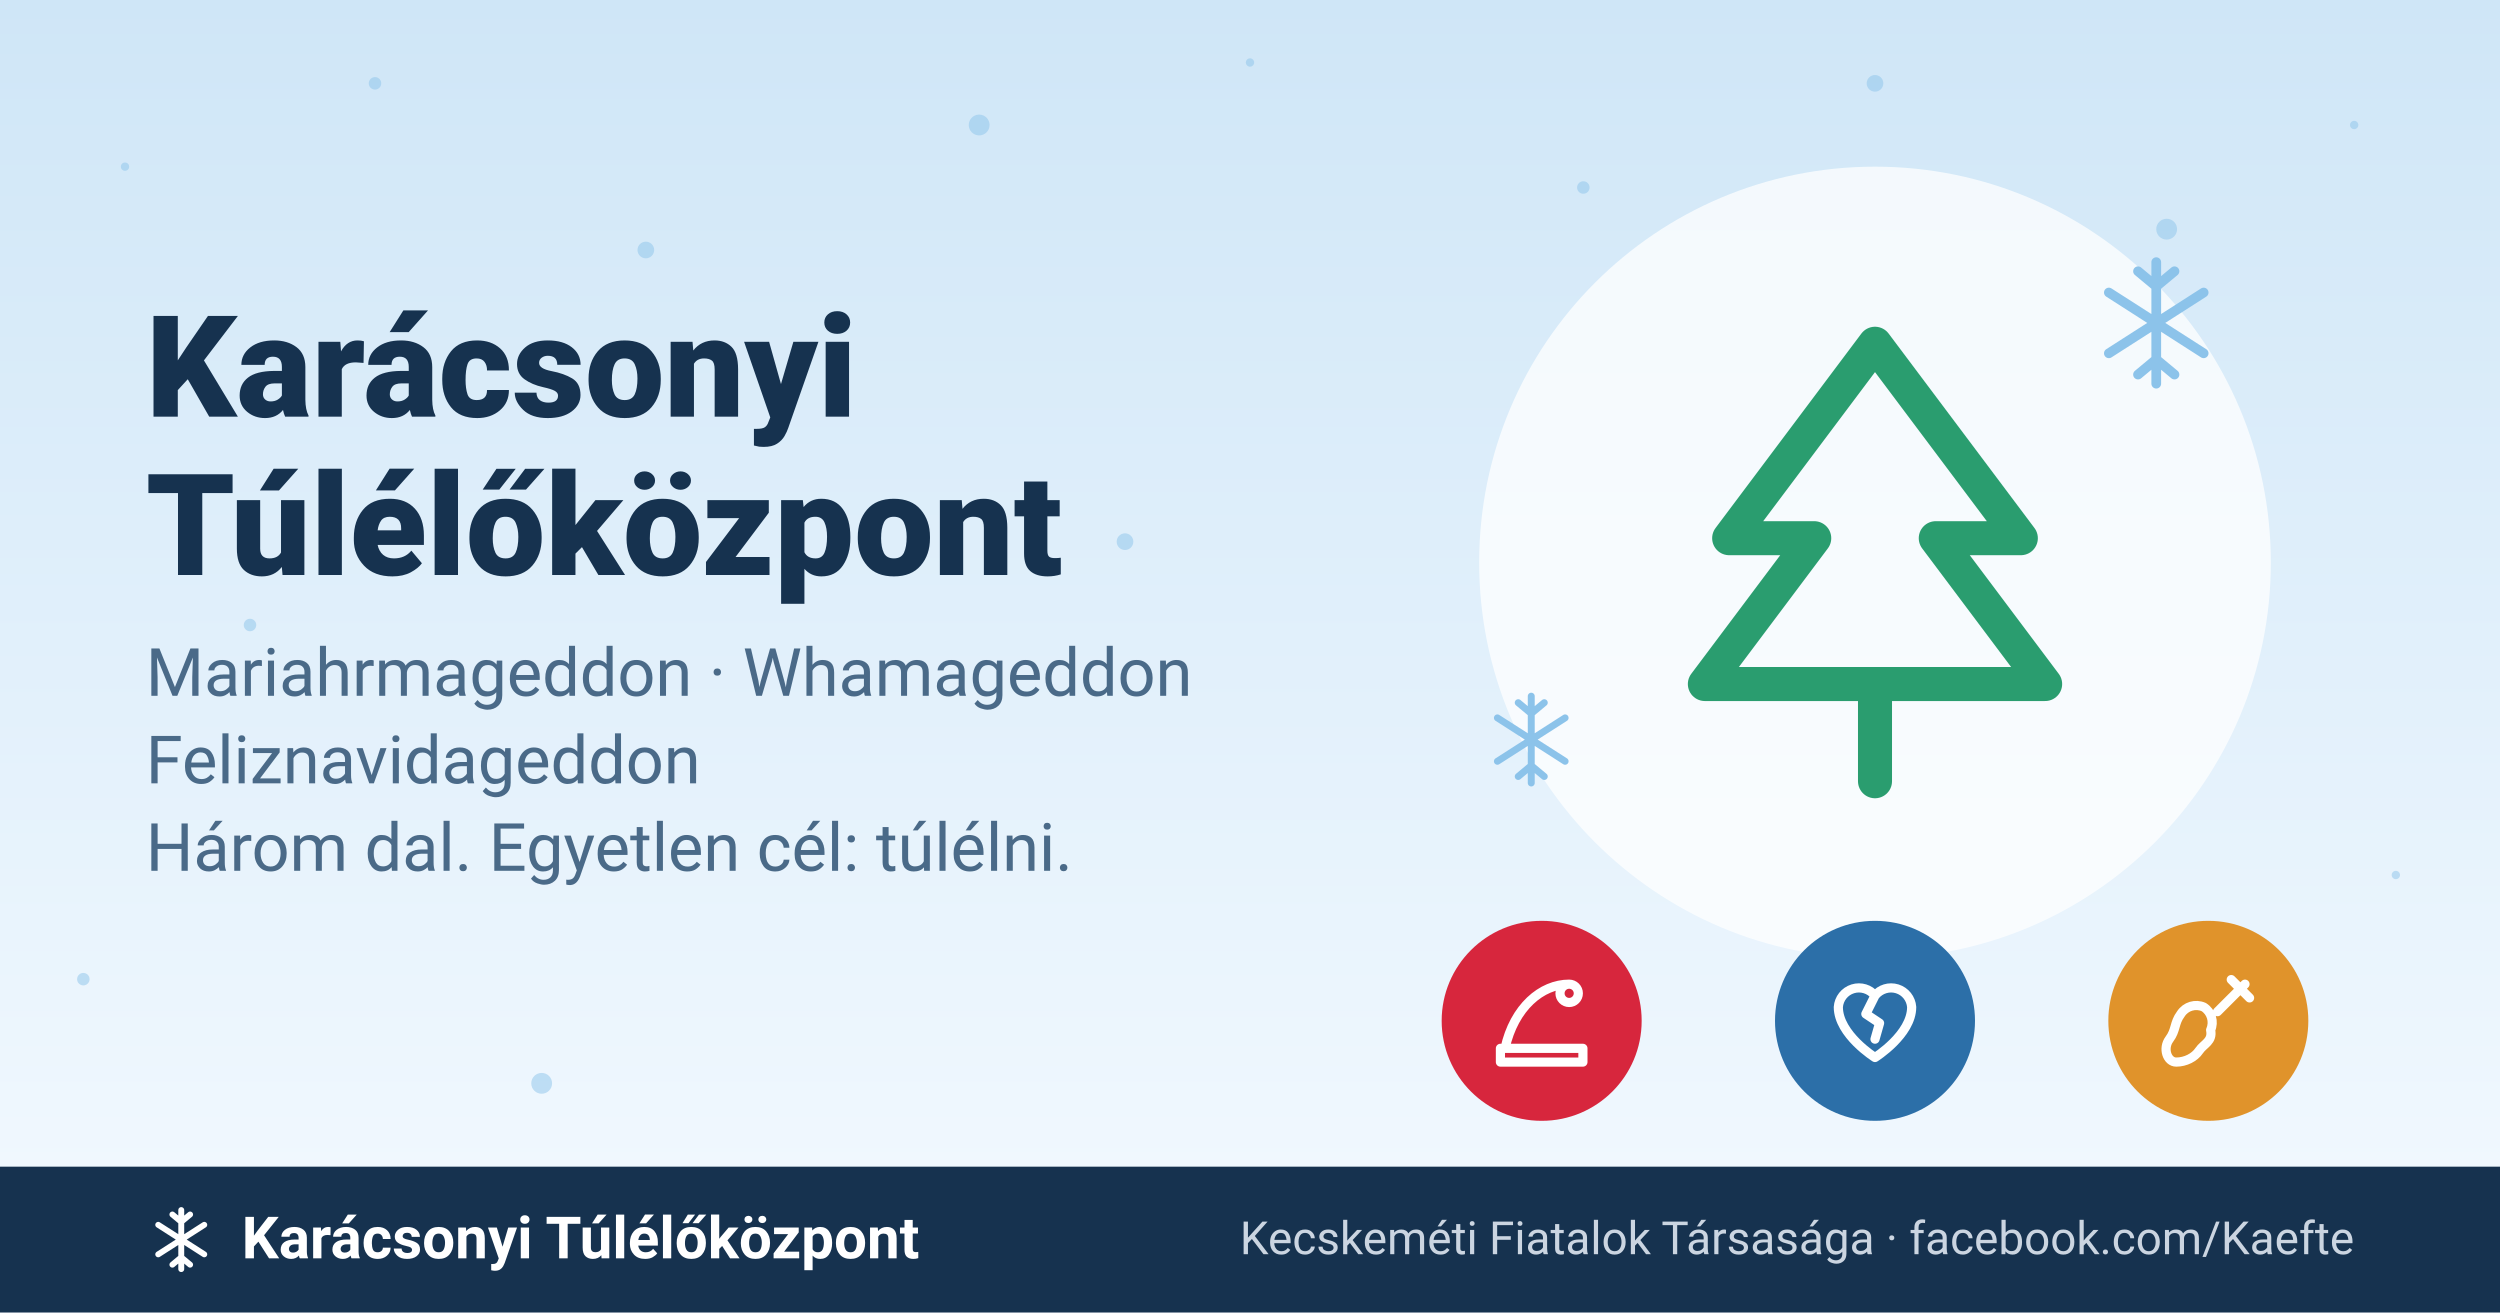
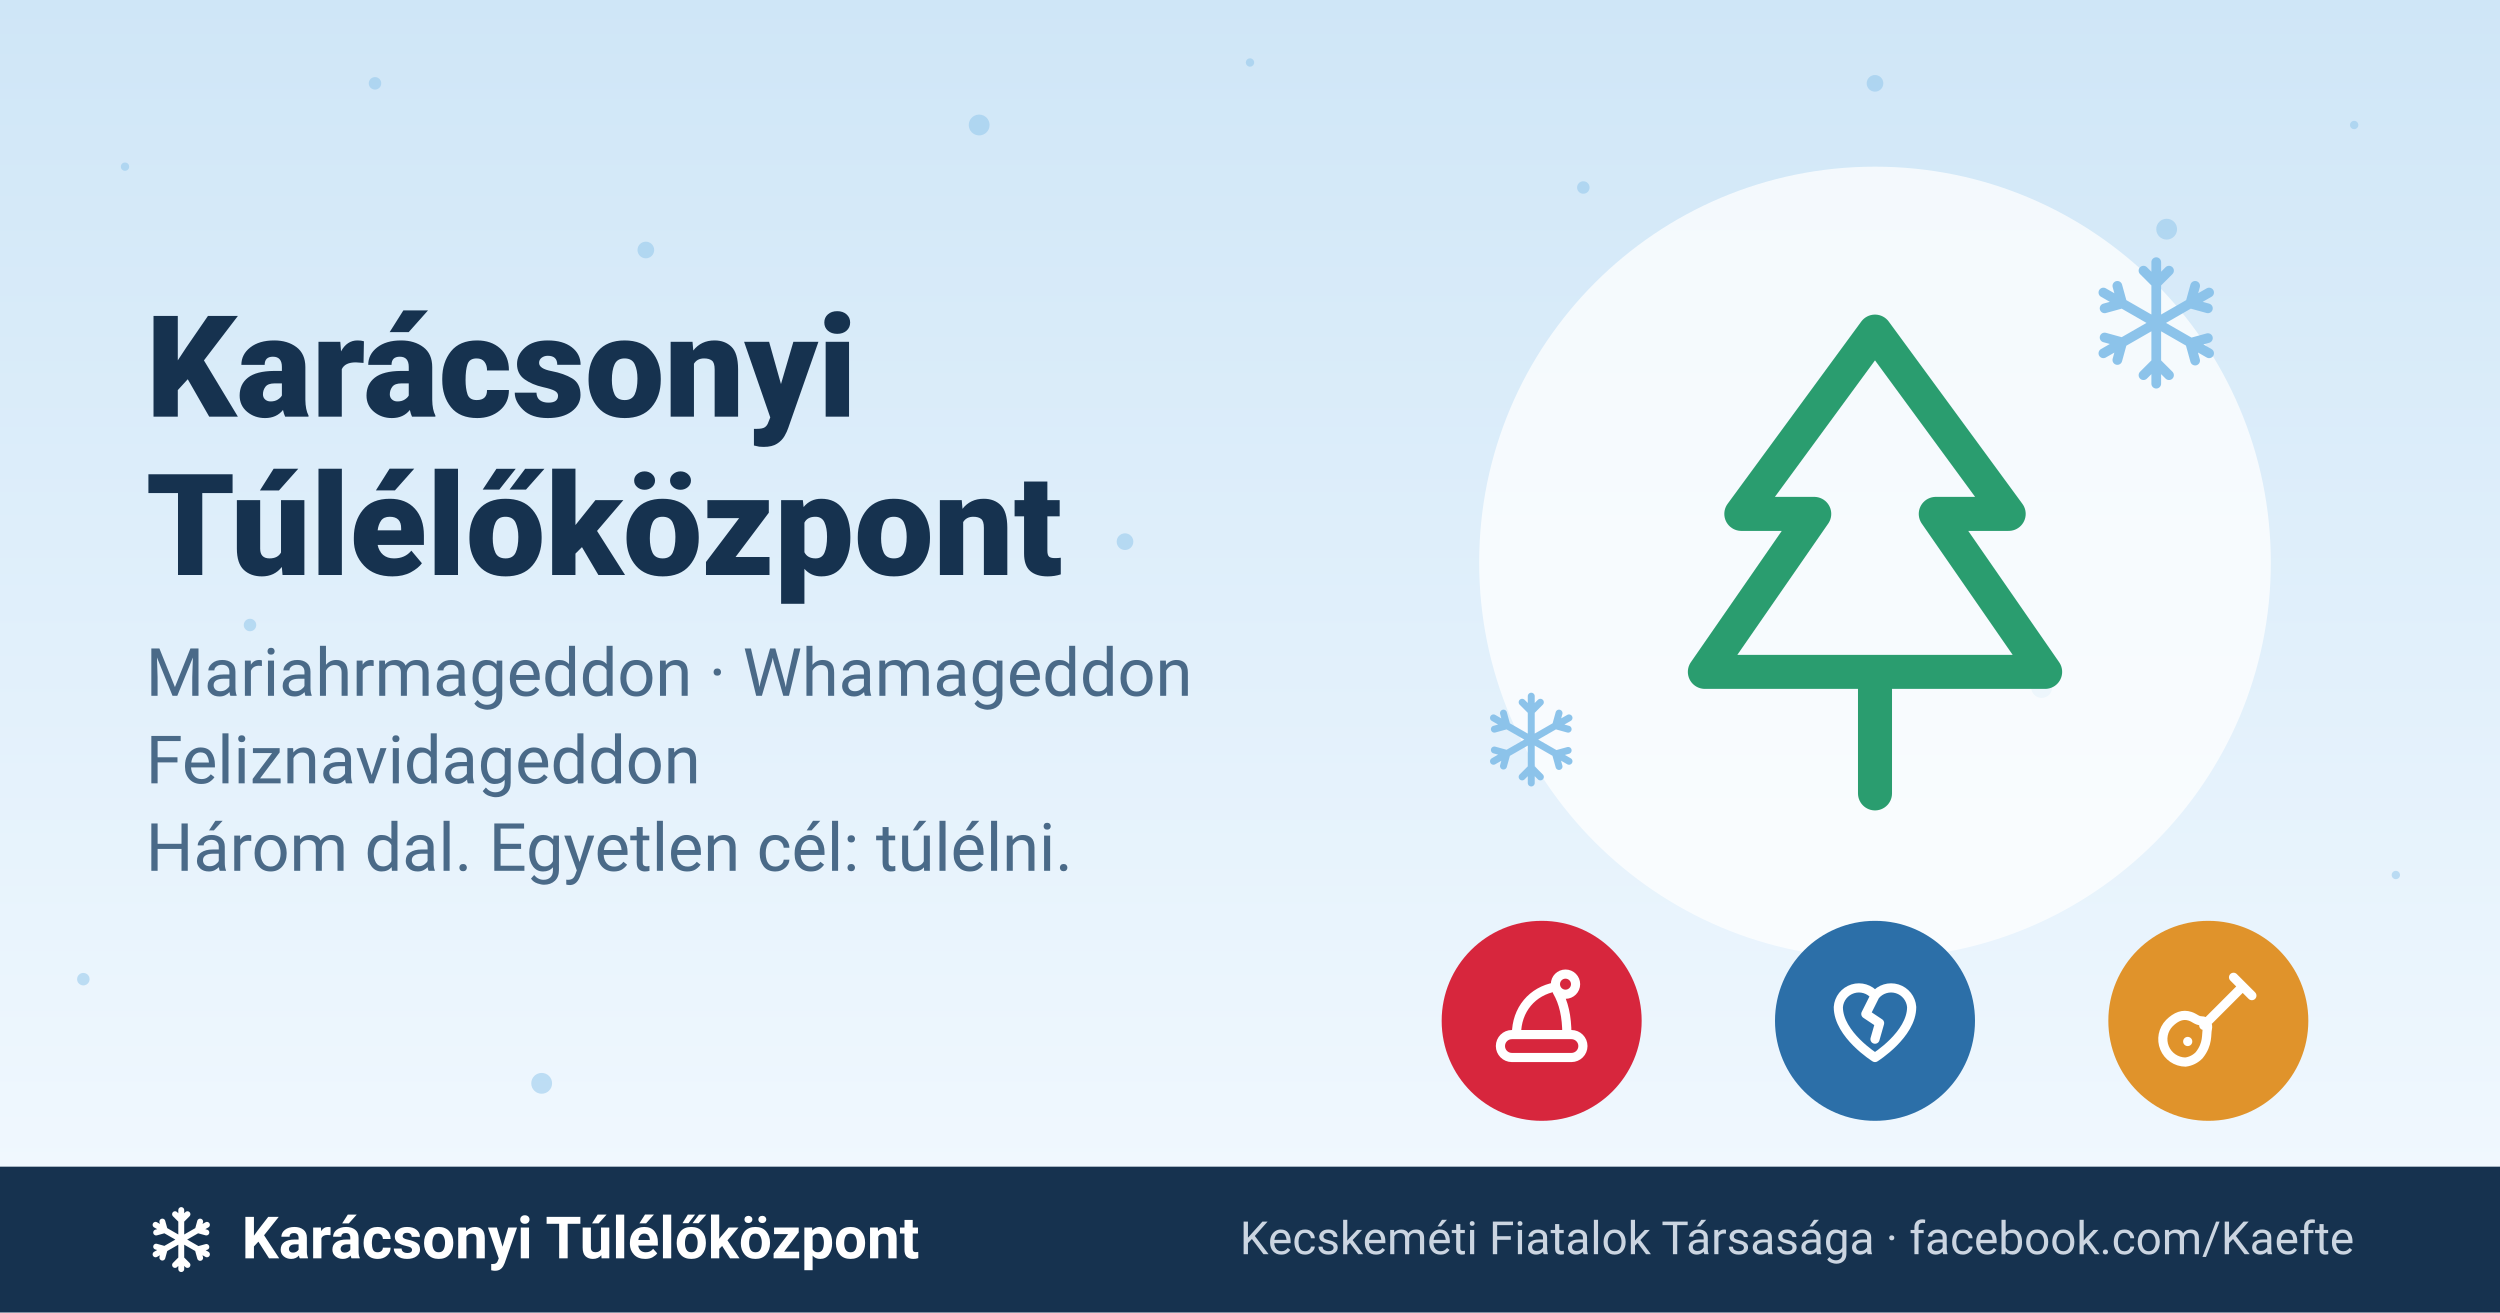
<svg xmlns="http://www.w3.org/2000/svg" viewBox="0 0 1200 630" font-family="system-ui,'Segoe UI',Roboto,'DejaVu Sans',Arial,sans-serif">
  <defs>
    <linearGradient id="bgmain" x1="0" y1="0" x2="0" y2="1">
      <stop offset="0" stop-color="#cfe6f7" />
      <stop offset="1" stop-color="#f4faff" />
    </linearGradient>
  </defs>
  <rect width="1200" height="630" fill="url(#bgmain)" />
  <circle cx="60" cy="80" r="2" fill="#8cc3ea" opacity="0.5" />
  <circle cx="180" cy="40" r="3" fill="#8cc3ea" opacity="0.5" />
  <circle cx="310" cy="120" r="4" fill="#8cc3ea" opacity="0.5" />
  <circle cx="470" cy="60" r="5" fill="#8cc3ea" opacity="0.5" />
  <circle cx="600" cy="30" r="2" fill="#8cc3ea" opacity="0.5" />
  <circle cx="760" cy="90" r="3" fill="#8cc3ea" opacity="0.5" />
  <circle cx="900" cy="40" r="4" fill="#8cc3ea" opacity="0.5" />
  <circle cx="1040" cy="110" r="5" fill="#8cc3ea" opacity="0.5" />
  <circle cx="1130" cy="60" r="2" fill="#8cc3ea" opacity="0.5" />
  <circle cx="120" cy="300" r="3" fill="#8cc3ea" opacity="0.5" />
  <circle cx="540" cy="260" r="4" fill="#8cc3ea" opacity="0.5" />
  <circle cx="980" cy="330" r="5" fill="#8cc3ea" opacity="0.5" />
  <circle cx="1150" cy="420" r="2" fill="#8cc3ea" opacity="0.5" />
  <circle cx="40" cy="470" r="3" fill="#8cc3ea" opacity="0.5" />
  <circle cx="700" cy="500" r="4" fill="#8cc3ea" opacity="0.5" />
  <circle cx="260" cy="520" r="5" fill="#8cc3ea" opacity="0.5" />
  <rect x="0" y="560" width="1200" height="70" fill="#16324f" />
  <g transform="translate(70,578) scale(1.416667)" fill="none" stroke="#fff" stroke-width="2" stroke-linecap="round" stroke-linejoin="round">
-     <path d="M12 2v20M4.2 7l15.6 10M4.2 17L19.8 7M9 3.5l3 2.5 3-2.5M9 20.5l3-2.5 3 2.5" />
+     <path d="M12.0 2.0L12.0 22.0M20.7 7.0L3.3 17.0M20.7 17.0L3.3 7.0M12.0 5.5l-2.1 -2.1M12.0 5.5l2.1 -2.1M6.4 8.8l-2.9 0.8M6.4 8.8l-0.8 -2.9M6.4 15.2l-0.8 2.9M6.4 15.2l-2.9 -0.8M12.0 18.5l2.1 2.1M12.0 18.5l-2.1 2.1M17.6 15.3l2.9 -0.8M17.6 15.3l0.8 2.9M17.6 8.8l0.8 -2.9M17.6 8.8l2.9 0.8" />
  </g>
  <text x="116" y="604" font-size="28" font-weight="700" fill="#fff">Karácsonyi Túlélőközpont</text>
  <text x="1130" y="602" font-size="22" fill="#cbd5e1" text-anchor="end">Kecskeméti Fiatalok Társasága · facebook.com/Kaefte</text>
  <text x="70" y="200" font-size="68" font-weight="800" fill="#16324f">Karácsonyi</text>
  <text x="70" y="276" font-size="68" font-weight="800" fill="#16324f">Túlélőközpont</text>
  <text x="70" y="334" font-size="32" fill="#4a6a88">Mariahrmageddon · Whamageddon</text>
  <text x="70" y="376" font-size="32" fill="#4a6a88">Feliznavidageddon</text>
  <text x="70" y="418" font-size="32" fill="#4a6a88">Három dal. Egyetlen cél: túlélni.</text>
  <g transform="translate(650,50)">
    <circle cx="250" cy="220" r="190" fill="#fff" opacity=".75" />
    <g transform="translate(110,80) scale(11.66667)" fill="none" stroke="#2a9d6f" stroke-width="1.4" stroke-linecap="round" stroke-linejoin="round">
-       <path d="M12 3l-6 8h3.5L5 17h14l-4.5-6H18zM12 17v4" />
+       <path d="M12 2.5L6.5 10h3L5 16.5h14L14.5 10h3zM12 16.5v5" />
    </g>
    <g transform="translate(350,70) scale(2.916667)" fill="none" stroke="#8cc3ea" stroke-width="1.6" stroke-linecap="round" stroke-linejoin="round">
-       <path d="M12 2v20M4.2 7l15.6 10M4.2 17L19.8 7M9 3.5l3 2.5 3-2.5M9 20.5l3-2.5 3 2.5" />
+       <path d="M12.0 2.0L12.0 22.0M20.7 7.0L3.3 17.0M20.7 17.0L3.3 7.0M12.0 5.5l-2.1 -2.1M12.0 5.5l2.1 -2.1M6.4 8.8l-2.9 0.8M6.4 8.8l-0.8 -2.9M6.4 15.2l-0.8 2.9M6.4 15.2l-2.9 -0.8M12.0 18.5l2.1 2.1M12.0 18.5l-2.1 2.1M17.6 15.3l2.9 -0.8M17.6 15.3l0.8 2.9M17.6 8.8l0.8 -2.9M17.6 8.8l2.9 0.8" />
    </g>
    <g transform="translate(60,280) scale(2.083333)" fill="none" stroke="#8cc3ea" stroke-width="1.6" stroke-linecap="round" stroke-linejoin="round">
-       <path d="M12 2v20M4.2 7l15.6 10M4.2 17L19.8 7M9 3.5l3 2.5 3-2.5M9 20.5l3-2.5 3 2.5" />
+       <path d="M12.0 2.0L12.0 22.0M20.7 7.0L3.3 17.0M20.7 17.0L3.3 7.0M12.0 5.5l-2.1 -2.1M12.0 5.5l2.1 -2.1M6.4 8.8l-2.9 0.8M6.4 8.8l-0.8 -2.9M6.4 15.2l-0.8 2.9M6.4 15.2l-2.9 -0.8M12.0 18.5l2.1 2.1M12.0 18.5l-2.1 2.1M17.6 15.3l2.9 -0.8M17.6 15.3l0.8 2.9M17.6 8.8l0.8 -2.9M17.6 8.8l2.9 0.8" />
    </g>
    <circle cx="90" cy="440" r="48" fill="#d7263d" />
    <g transform="translate(63.6,413.6) scale(2.2)" fill="none" stroke="#fff" stroke-width="2" stroke-linecap="round" stroke-linejoin="round">
-       <path d="M4 18c2-9 8-14 14-14M18 4a2 2 0 100 4 2 2 0 000-4zM3 18h18v3H3z" />
+       <path d="M5.5 15h13a2.5 2.5 0 010 5h-13a2.5 2.5 0 010-5zM6.5 15C6.5 9.5 10 5.5 15 4.6M17.5 15C17.5 11 16.8 8 15.4 5.6M19.4 4a2.2 2.2 0 11-4.4 0 2.2 2.2 0 014.4 0z" />
    </g>
    <circle cx="250" cy="440" r="48" fill="#2c6fa8" />
    <g transform="translate(223.6,413.6) scale(2.2)" fill="none" stroke="#fff" stroke-width="2" stroke-linecap="round" stroke-linejoin="round">
      <path d="M12 20s-8-5-8-11a4.5 4.5 0 018-2.5A4.5 4.5 0 0120 9c0 6-8 11-8 11zM12 6.5l-2 4 3 2-1 3.5" />
    </g>
    <circle cx="410" cy="440" r="48" fill="#e0932b" />
    <g transform="translate(383.6,413.6) scale(2.2)" fill="none" stroke="#fff" stroke-width="2" stroke-linecap="round" stroke-linejoin="round">
-       <path d="M14 10l6-6M17 3l4 4M11 9a4 4 0 00-5 1.5C4.5 12.5 5 14 3.5 16 2 18 3 21 5 21s4-1 5-2.5 3-2 2.5-4.5A4 4 0 0011 9z" />
+       <path d="M7 21a5 5 0 01-3.5-8.5C5 11 6.5 10.5 8 11c1 .3 1.5 1 2.5 1 1 0 1.5.8 1.3 1.7C11.5 15 12 17 10 19.5A5 5 0 017 21zM11 13l8.5-8.5M17.5 2.5l4 4M7.5 16.5v.01" />
    </g>
  </g>
</svg>
